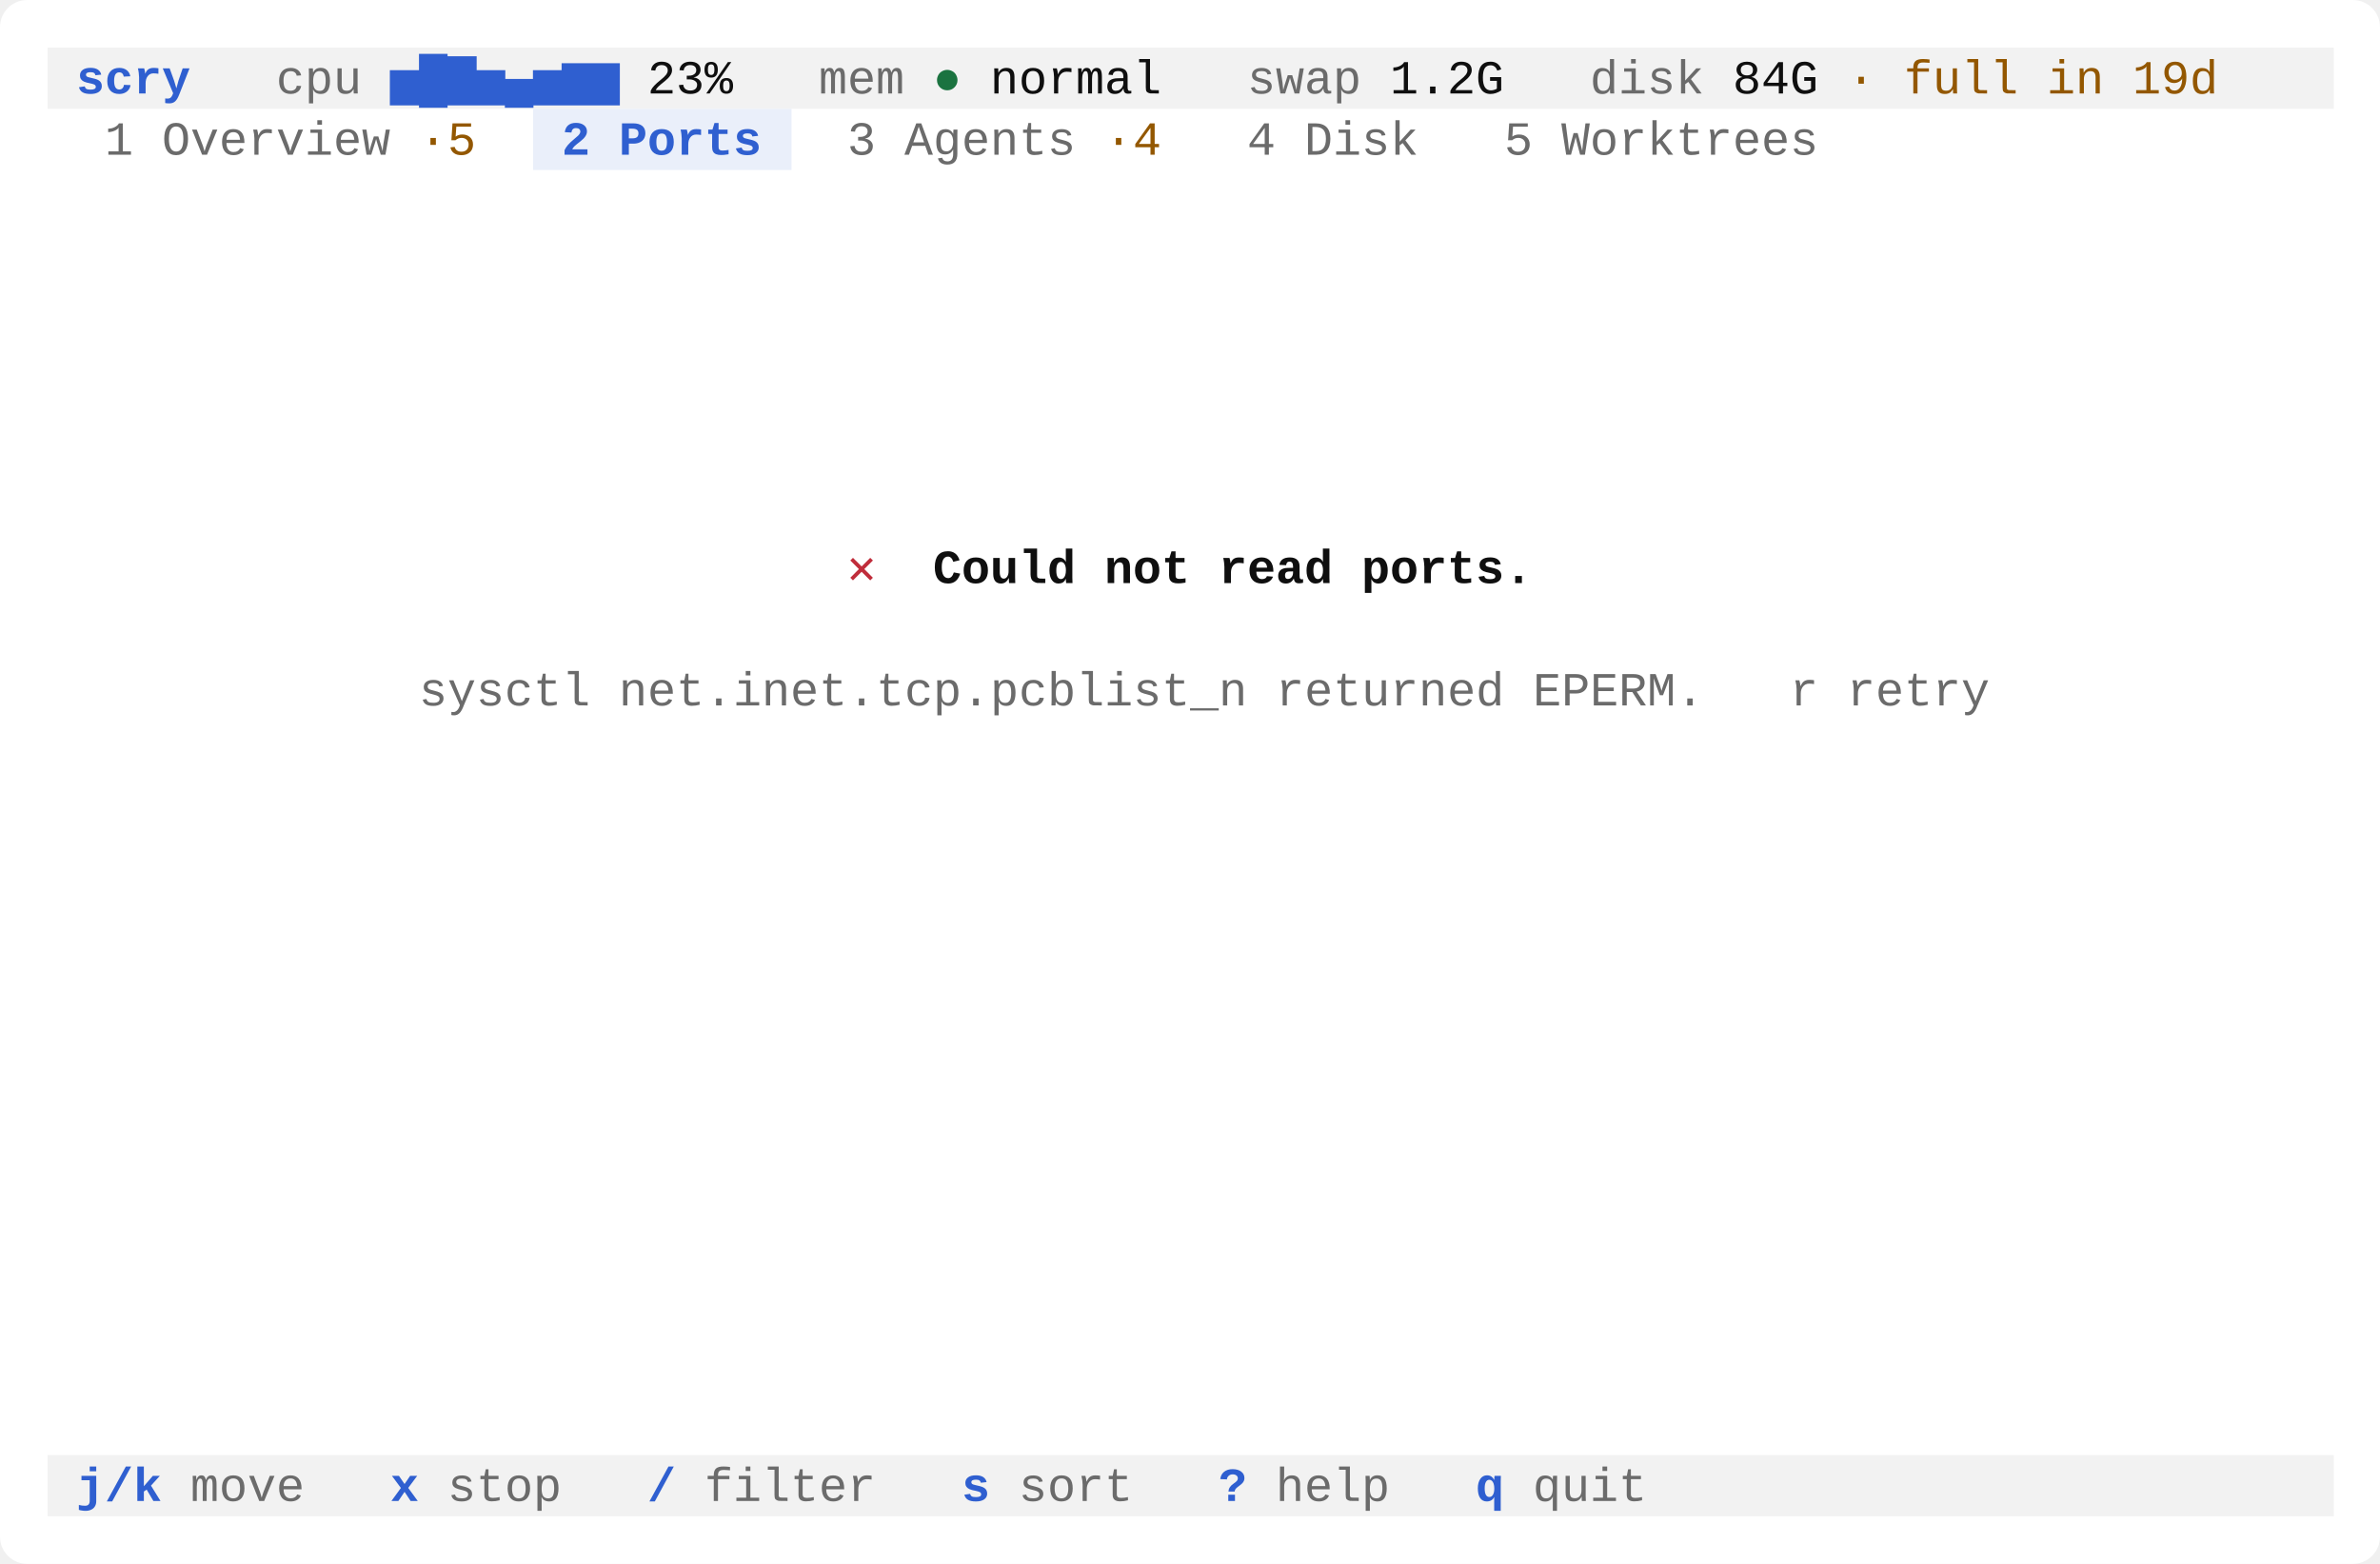
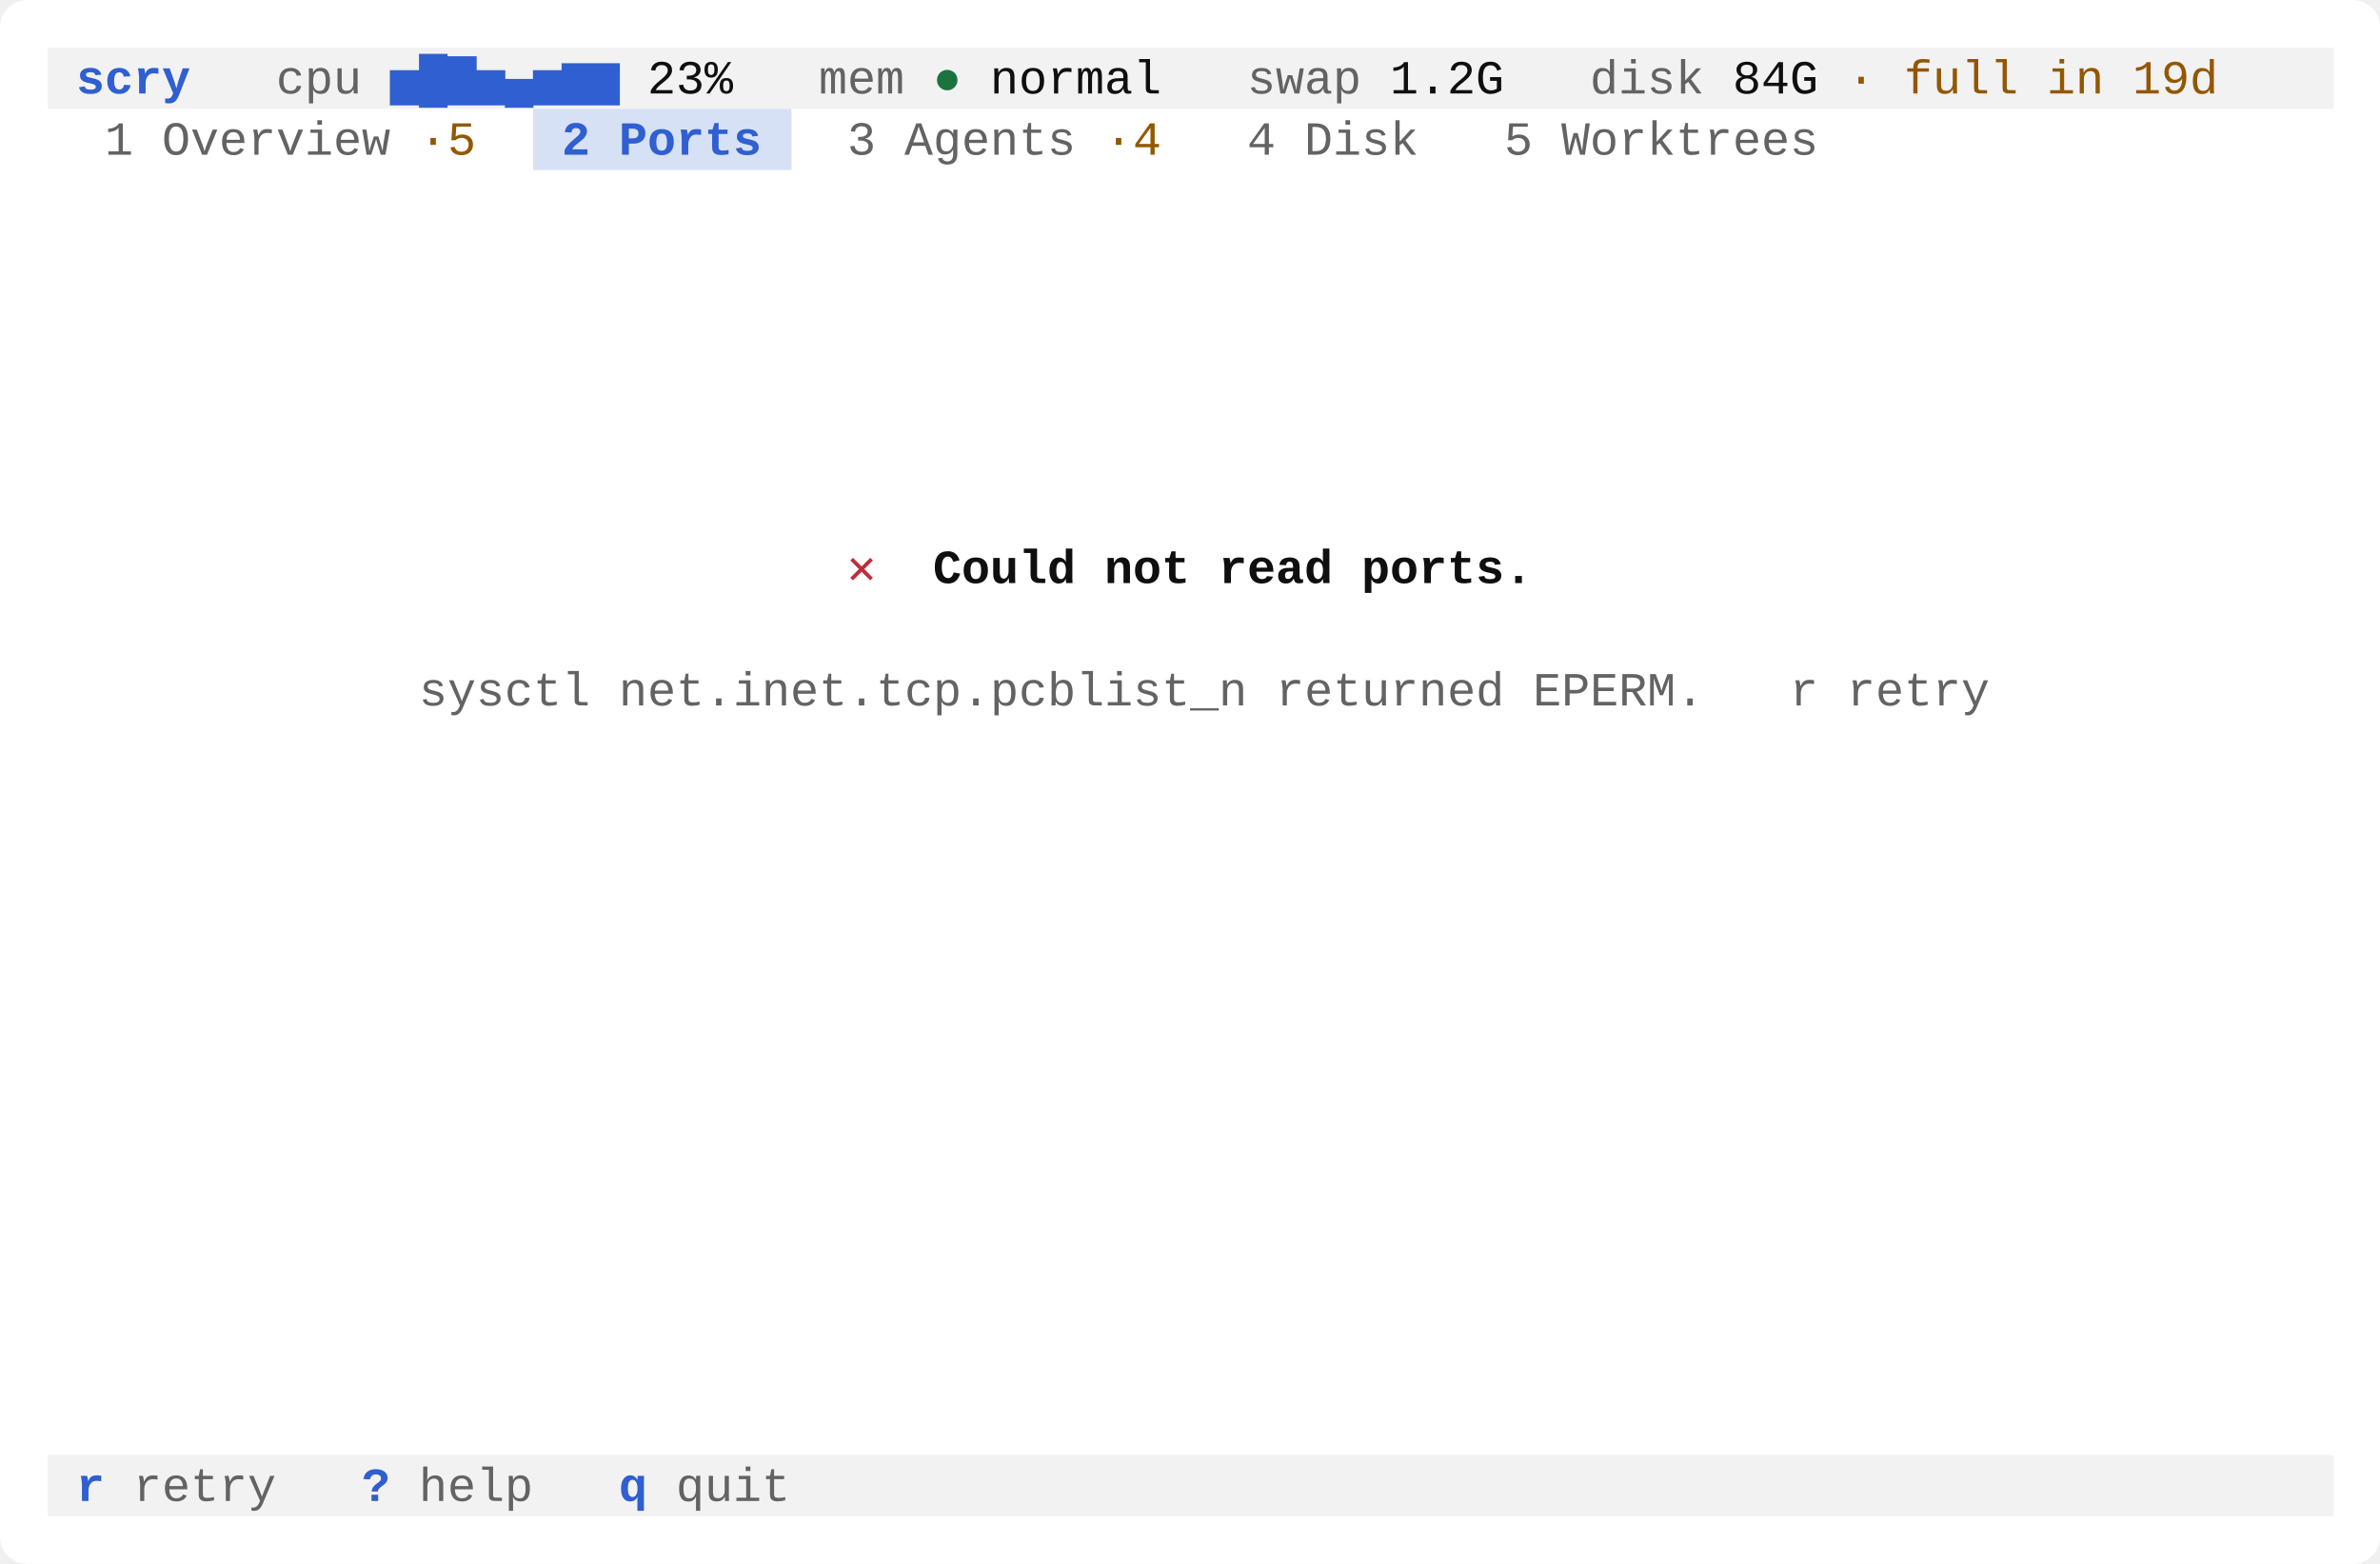
<svg xmlns="http://www.w3.org/2000/svg" width="700" height="460" viewBox="0 0 700 460">
  <style>text{font-family:ui-monospace,SFMono-Regular,"SF Mono",Menlo,Consolas,"Liberation Mono","DejaVu Sans Mono",monospace;font-size:14px;white-space:pre}</style>
  <rect width="700" height="460" rx="8" fill="#ffffff" />
  <g transform="translate(14 14)">
    <rect x="0.0" y="0" width="672.4" height="18" fill="#f2f2f2" />
    <text x="8.4" y="13.5" fill="#2f5fd0" textLength="33.6" lengthAdjust="spacingAndGlyphs" xml:space="preserve" font-weight="700">scry</text>
-     <text x="67.2" y="13.5" fill="#6b6b6b" textLength="25.2" lengthAdjust="spacingAndGlyphs" xml:space="preserve">cpu</text>
+     <text x="67.2" y="13.5" fill="#636363" textLength="25.2" lengthAdjust="spacingAndGlyphs" xml:space="preserve">cpu</text>
    <text x="100.8" y="13.5" fill="#2f5fd0" textLength="67.2" lengthAdjust="spacingAndGlyphs" xml:space="preserve">▅█▇▅▄▅▆▆</text>
    <text x="176.4" y="13.5" fill="#0f0f0f" textLength="25.2" lengthAdjust="spacingAndGlyphs" xml:space="preserve">23%</text>
-     <text x="226.8" y="13.5" fill="#6b6b6b" textLength="25.2" lengthAdjust="spacingAndGlyphs" xml:space="preserve">mem</text>
+     <text x="226.8" y="13.5" fill="#636363" textLength="25.2" lengthAdjust="spacingAndGlyphs" xml:space="preserve">mem</text>
    <text x="260.4" y="13.5" fill="#1b7340" textLength="8.4" lengthAdjust="spacingAndGlyphs" xml:space="preserve">●</text>
    <text x="277.2" y="13.5" fill="#0f0f0f" textLength="50.4" lengthAdjust="spacingAndGlyphs" xml:space="preserve">normal</text>
-     <text x="352.8" y="13.5" fill="#6b6b6b" textLength="33.6" lengthAdjust="spacingAndGlyphs" xml:space="preserve">swap</text>
+     <text x="352.8" y="13.5" fill="#636363" textLength="33.6" lengthAdjust="spacingAndGlyphs" xml:space="preserve">swap</text>
    <text x="394.8" y="13.5" fill="#0f0f0f" textLength="33.6" lengthAdjust="spacingAndGlyphs" xml:space="preserve">1.2G</text>
-     <text x="453.6" y="13.5" fill="#6b6b6b" textLength="33.6" lengthAdjust="spacingAndGlyphs" xml:space="preserve">disk</text>
+     <text x="453.6" y="13.5" fill="#636363" textLength="33.6" lengthAdjust="spacingAndGlyphs" xml:space="preserve">disk</text>
    <text x="495.6" y="13.5" fill="#0f0f0f" textLength="25.2" lengthAdjust="spacingAndGlyphs" xml:space="preserve">84G</text>
    <text x="529.2" y="13.5" fill="#935700" textLength="109.2" lengthAdjust="spacingAndGlyphs" xml:space="preserve">· full in 19d</text>
-     <rect x="142.8" y="18" width="76.0" height="18" fill="#eaeffa" />
-     <text x="16.8" y="31.5" fill="#6b6b6b" textLength="84.0" lengthAdjust="spacingAndGlyphs" xml:space="preserve">1 Overview</text>
+     <rect x="142.8" y="18" width="76.0" height="18" fill="#d7e1f6" />
+     <text x="16.8" y="31.5" fill="#636363" textLength="84.0" lengthAdjust="spacingAndGlyphs" xml:space="preserve">1 Overview</text>
    <text x="109.2" y="31.5" fill="#935700" textLength="16.8" lengthAdjust="spacingAndGlyphs" xml:space="preserve">·5</text>
    <text x="151.2" y="31.5" fill="#2f5fd0" textLength="58.8" lengthAdjust="spacingAndGlyphs" xml:space="preserve" font-weight="700">2 Ports</text>
-     <text x="235.2" y="31.5" fill="#6b6b6b" textLength="67.2" lengthAdjust="spacingAndGlyphs" xml:space="preserve">3 Agents</text>
+     <text x="235.2" y="31.5" fill="#636363" textLength="67.2" lengthAdjust="spacingAndGlyphs" xml:space="preserve">3 Agents</text>
    <text x="310.8" y="31.5" fill="#935700" textLength="16.8" lengthAdjust="spacingAndGlyphs" xml:space="preserve">·4</text>
-     <text x="352.8" y="31.5" fill="#6b6b6b" textLength="50.4" lengthAdjust="spacingAndGlyphs" xml:space="preserve">4 Disk</text>
-     <text x="428.4" y="31.5" fill="#6b6b6b" textLength="92.4" lengthAdjust="spacingAndGlyphs" xml:space="preserve">5 Worktrees</text>
+     <text x="352.8" y="31.5" fill="#636363" textLength="50.4" lengthAdjust="spacingAndGlyphs" xml:space="preserve">4 Disk</text>
+     <text x="428.4" y="31.5" fill="#636363" textLength="92.4" lengthAdjust="spacingAndGlyphs" xml:space="preserve">5 Worktrees</text>
    <text x="235.2" y="157.5" fill="#c02d3b" textLength="8.4" lengthAdjust="spacingAndGlyphs" xml:space="preserve" font-weight="700">✕</text>
    <text x="260.4" y="157.5" fill="#0f0f0f" textLength="176.4" lengthAdjust="spacingAndGlyphs" xml:space="preserve" font-weight="700">Could not read ports.</text>
-     <text x="109.2" y="193.5" fill="#6b6b6b" textLength="378.0" lengthAdjust="spacingAndGlyphs" xml:space="preserve">sysctl net.inet.tcp.pcblist_n returned EPERM.</text>
-     <text x="512.4" y="193.5" fill="#6b6b6b" textLength="58.8" lengthAdjust="spacingAndGlyphs" xml:space="preserve">r retry</text>
+     <text x="109.2" y="193.5" fill="#636363" textLength="378.0" lengthAdjust="spacingAndGlyphs" xml:space="preserve">sysctl net.inet.tcp.pcblist_n returned EPERM.</text>
+     <text x="512.4" y="193.5" fill="#636363" textLength="58.8" lengthAdjust="spacingAndGlyphs" xml:space="preserve">r retry</text>
    <rect x="0.0" y="414" width="672.4" height="18" fill="#f2f2f2" />
-     <text x="8.4" y="427.5" fill="#2f5fd0" textLength="25.2" lengthAdjust="spacingAndGlyphs" xml:space="preserve" font-weight="700">j/k</text>
-     <text x="42.0" y="427.5" fill="#6b6b6b" textLength="33.6" lengthAdjust="spacingAndGlyphs" xml:space="preserve">move</text>
-     <text x="100.8" y="427.5" fill="#2f5fd0" textLength="8.4" lengthAdjust="spacingAndGlyphs" xml:space="preserve" font-weight="700">x</text>
-     <text x="117.6" y="427.5" fill="#6b6b6b" textLength="33.6" lengthAdjust="spacingAndGlyphs" xml:space="preserve">stop</text>
-     <text x="176.4" y="427.5" fill="#2f5fd0" textLength="8.4" lengthAdjust="spacingAndGlyphs" xml:space="preserve" font-weight="700">/</text>
-     <text x="193.2" y="427.5" fill="#6b6b6b" textLength="50.4" lengthAdjust="spacingAndGlyphs" xml:space="preserve">filter</text>
-     <text x="268.8" y="427.5" fill="#2f5fd0" textLength="8.4" lengthAdjust="spacingAndGlyphs" xml:space="preserve" font-weight="700">s</text>
-     <text x="285.6" y="427.5" fill="#6b6b6b" textLength="33.6" lengthAdjust="spacingAndGlyphs" xml:space="preserve">sort</text>
-     <text x="344.4" y="427.5" fill="#2f5fd0" textLength="8.4" lengthAdjust="spacingAndGlyphs" xml:space="preserve" font-weight="700">?</text>
-     <text x="361.2" y="427.5" fill="#6b6b6b" textLength="33.6" lengthAdjust="spacingAndGlyphs" xml:space="preserve">help</text>
-     <text x="420.0" y="427.5" fill="#2f5fd0" textLength="8.4" lengthAdjust="spacingAndGlyphs" xml:space="preserve" font-weight="700">q</text>
-     <text x="436.8" y="427.5" fill="#6b6b6b" textLength="33.6" lengthAdjust="spacingAndGlyphs" xml:space="preserve">quit</text>
+     <text x="8.4" y="427.5" fill="#2f5fd0" textLength="8.4" lengthAdjust="spacingAndGlyphs" xml:space="preserve" font-weight="700">r</text>
+     <text x="25.2" y="427.5" fill="#636363" textLength="42.0" lengthAdjust="spacingAndGlyphs" xml:space="preserve">retry</text>
+     <text x="92.4" y="427.5" fill="#2f5fd0" textLength="8.4" lengthAdjust="spacingAndGlyphs" xml:space="preserve" font-weight="700">?</text>
+     <text x="109.2" y="427.5" fill="#636363" textLength="33.6" lengthAdjust="spacingAndGlyphs" xml:space="preserve">help</text>
+     <text x="168.0" y="427.5" fill="#2f5fd0" textLength="8.4" lengthAdjust="spacingAndGlyphs" xml:space="preserve" font-weight="700">q</text>
+     <text x="184.8" y="427.5" fill="#636363" textLength="33.6" lengthAdjust="spacingAndGlyphs" xml:space="preserve">quit</text>
  </g>
</svg>
